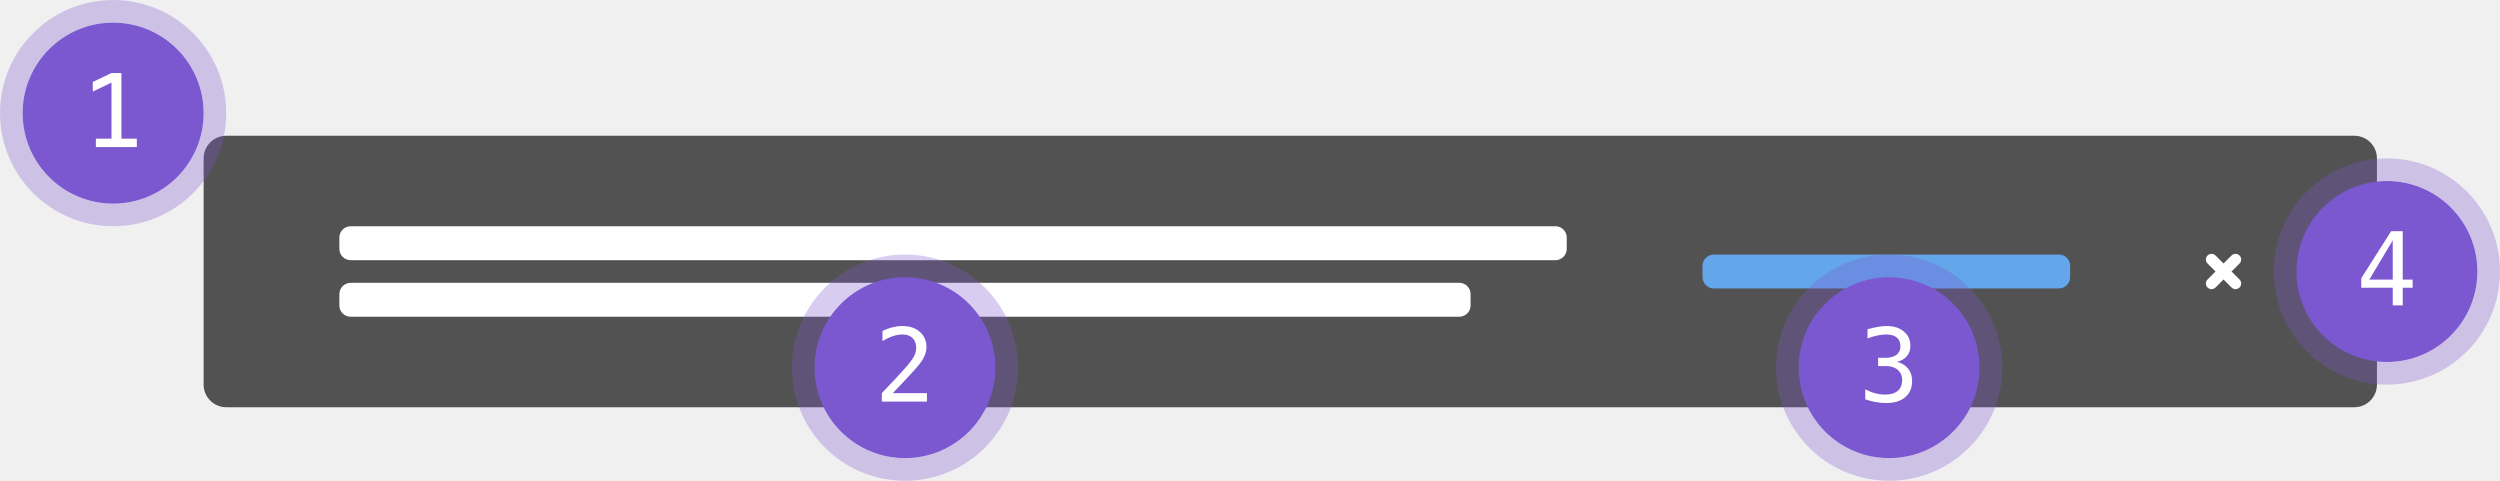
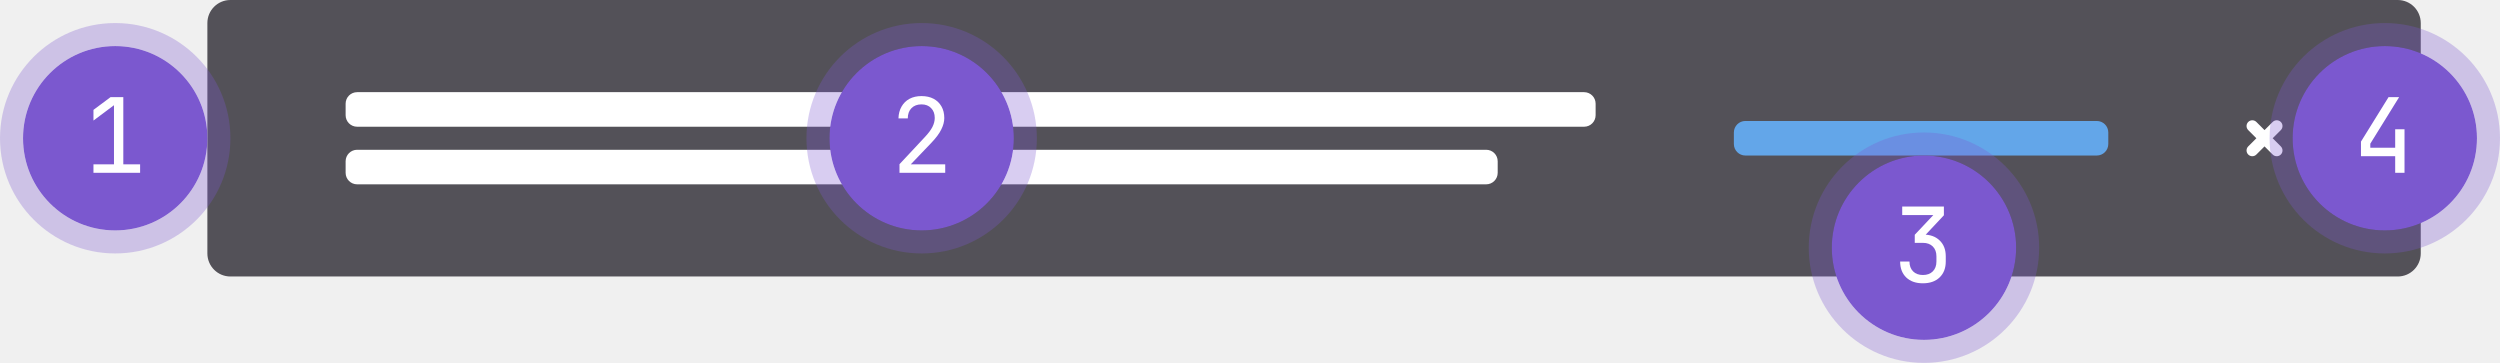
- <svg xmlns="http://www.w3.org/2000/svg" width="442" height="85" viewBox="0 0 442 85" fill="none">
-   <rect x="36" y="24" width="384.243" height="48" rx="4" fill="#525252" />
-   <rect x="60" y="50" width="200" height="6" rx="2" fill="white" />
-   <rect x="60" y="40" width="217" height="6" rx="2" fill="white" />
-   <rect x="301" y="45" width="65" height="6" rx="2" fill="#63A6E9" />
-   <path d="M395.95 45.172C395.559 44.781 394.926 44.781 394.536 45.172L393.121 46.586L391.707 45.172C391.317 44.781 390.683 44.781 390.293 45.172C389.902 45.562 389.902 46.195 390.293 46.586L391.707 48L390.293 49.414C389.902 49.805 389.902 50.438 390.293 50.828C390.683 51.219 391.317 51.219 391.707 50.828L393.121 49.414L394.536 50.828C394.926 51.219 395.559 51.219 395.95 50.828C396.34 50.438 396.34 49.805 395.95 49.414L394.536 48L395.95 46.586C396.34 46.195 396.34 45.562 395.95 45.172Z" fill="white" />
-   <circle cx="422" cy="48" r="16" fill="#7B58CF" />
-   <circle cx="422" cy="48" r="18" stroke="#7B58CF" stroke-opacity="0.3" stroke-width="4" />
-   <path d="M423.037 42.495L418.897 49.43H423.037V42.495ZM422.747 40.878H424.804V49.43H426.553V50.871H424.804V54H423.037V50.871H417.474V49.192L422.747 40.878Z" fill="white" />
-   <circle cx="334" cy="65" r="16" fill="#7B58CF" />
-   <circle cx="334" cy="65" r="18" stroke="#7B58CF" stroke-opacity="0.3" stroke-width="4" />
-   <path d="M335.397 63.977C336.259 64.206 336.918 64.613 337.375 65.199C337.832 65.779 338.061 66.506 338.061 67.379C338.061 68.586 337.653 69.535 336.839 70.227C336.03 70.912 334.908 71.255 333.473 71.255C332.869 71.255 332.254 71.199 331.627 71.088C331 70.977 330.385 70.815 329.781 70.605V68.838C330.379 69.148 330.968 69.38 331.548 69.532C332.128 69.685 332.705 69.761 333.279 69.761C334.252 69.761 334.999 69.541 335.521 69.102C336.042 68.662 336.303 68.029 336.303 67.203C336.303 66.441 336.042 65.838 335.521 65.393C334.999 64.941 334.293 64.716 333.402 64.716H332.049V63.257H333.402C334.217 63.257 334.853 63.078 335.31 62.721C335.767 62.363 335.995 61.865 335.995 61.227C335.995 60.553 335.781 60.037 335.354 59.68C334.932 59.316 334.328 59.135 333.543 59.135C333.021 59.135 332.482 59.193 331.926 59.31C331.369 59.428 330.786 59.603 330.177 59.838V58.203C330.886 58.016 331.516 57.875 332.066 57.781C332.623 57.688 333.115 57.641 333.543 57.641C334.82 57.641 335.84 57.963 336.602 58.607C337.369 59.246 337.753 60.096 337.753 61.156C337.753 61.877 337.551 62.477 337.146 62.958C336.748 63.438 336.165 63.778 335.397 63.977Z" fill="white" />
-   <circle cx="160" cy="65" r="16" fill="#7B58CF" />
-   <circle cx="160" cy="65" r="18" stroke="#7B58CF" stroke-opacity="0.3" stroke-width="4" />
-   <path d="M157.855 69.506H163.885V71H155.913V69.506C157.009 68.352 157.967 67.332 158.787 66.447C159.607 65.562 160.173 64.939 160.483 64.575C161.069 63.86 161.465 63.283 161.67 62.844C161.875 62.398 161.978 61.944 161.978 61.481C161.978 60.749 161.761 60.175 161.327 59.759C160.899 59.343 160.311 59.135 159.561 59.135C159.027 59.135 158.468 59.231 157.882 59.425C157.296 59.618 156.675 59.911 156.019 60.304V58.511C156.622 58.224 157.214 58.007 157.794 57.86C158.38 57.714 158.957 57.641 159.525 57.641C160.809 57.641 161.84 57.983 162.619 58.669C163.404 59.349 163.797 60.242 163.797 61.35C163.797 61.912 163.665 62.475 163.401 63.037C163.144 63.6 162.722 64.221 162.136 64.9C161.808 65.281 161.33 65.809 160.703 66.482C160.082 67.156 159.133 68.164 157.855 69.506Z" fill="white" />
-   <circle cx="20" cy="20" r="16" fill="#7B58CF" />
-   <circle cx="20" cy="20" r="18" stroke="#7B58CF" stroke-opacity="0.3" stroke-width="4" />
-   <path d="M16.95 24.515H19.71V14.601L16.405 16.191V14.486L19.692 12.922H21.468V24.515H24.192V26H16.95V24.515Z" fill="white" />
+ <svg xmlns="http://www.w3.org/2000/svg" width="434" height="63" viewBox="0 0 434 63" fill="none">
+   <g clip-path="url(#clip0_659_12546)">
+     <rect x="36" width="384.243" height="48" rx="4" fill="#535158" />
+     <rect x="60" y="26" width="200" height="6" rx="2" fill="white" />
+     <rect x="60" y="16" width="217" height="6" rx="2" fill="white" />
+     <rect x="301" y="21" width="65" height="6" rx="2" fill="#63A6E9" />
+     <path d="M395.95 21.172C395.559 20.781 394.926 20.781 394.536 21.172L393.121 22.586L391.707 21.172C391.317 20.781 390.683 20.781 390.293 21.172C389.902 21.562 389.902 22.195 390.293 22.586L391.707 24L390.293 25.414C389.902 25.805 389.902 26.438 390.293 26.828C390.683 27.219 391.317 27.219 391.707 26.828L393.121 25.414L394.536 26.828C394.926 27.219 395.559 27.219 395.95 26.828C396.34 26.438 396.34 25.805 395.95 25.414L394.536 24L395.95 22.586C396.34 22.195 396.34 21.562 395.95 21.172Z" fill="white" />
+     <circle cx="414" cy="24" r="16" fill="#7B58CF" />
+     <circle cx="414" cy="24" r="18" stroke="#7B58CF" stroke-opacity="0.3" stroke-width="4" />
+     <path d="M415.804 30V27.12H409.864V24.582L414.652 16.86H416.488L411.484 24.942V25.644H415.804V22.44H417.424V30H415.804Z" fill="white" />
+     <circle cx="334" cy="43" r="16" fill="#7B58CF" />
+     <circle cx="334" cy="43" r="18" stroke="#7B58CF" stroke-opacity="0.3" stroke-width="4" />
+     <path d="M333.806 49.18C332.594 49.18 331.634 48.844 330.926 48.172C330.218 47.488 329.864 46.564 329.864 45.4H331.484C331.484 46.12 331.694 46.69 332.114 47.11C332.534 47.53 333.104 47.74 333.824 47.74C334.544 47.74 335.114 47.53 335.534 47.11C335.954 46.69 336.164 46.12 336.164 45.4V44.5C336.164 43.78 335.954 43.21 335.534 42.79C335.114 42.37 334.544 42.16 333.824 42.16H332.402V40.756L335.624 37.336H330.224V35.86H337.46V37.372L333.86 41.206V40.72C335.072 40.72 336.026 41.062 336.722 41.746C337.43 42.418 337.784 43.336 337.784 44.5V45.4C337.784 46.564 337.424 47.488 336.704 48.172C335.996 48.844 335.03 49.18 333.806 49.18Z" fill="white" />
+     <circle cx="160" cy="24" r="16" fill="#7B58CF" />
+     <circle cx="160" cy="24" r="18" stroke="#7B58CF" stroke-opacity="0.3" stroke-width="4" />
+     <path d="M156.152 30V28.506L160.526 23.826C161.162 23.154 161.612 22.554 161.876 22.026C162.14 21.498 162.272 20.982 162.272 20.478C162.272 19.758 162.062 19.188 161.642 18.768C161.234 18.336 160.676 18.12 159.968 18.12C159.236 18.12 158.654 18.342 158.222 18.786C157.802 19.218 157.592 19.806 157.592 20.55H155.972C155.996 19.758 156.176 19.074 156.512 18.498C156.848 17.91 157.31 17.46 157.898 17.148C158.486 16.836 159.176 16.68 159.968 16.68C160.784 16.68 161.486 16.836 162.074 17.148C162.662 17.46 163.118 17.904 163.442 18.48C163.766 19.044 163.928 19.716 163.928 20.496C163.928 21.12 163.754 21.78 163.406 22.476C163.07 23.172 162.488 23.952 161.66 24.816L158.114 28.524H164.09V30H156.152Z" fill="white" />
+     <circle cx="20" cy="24" r="16" fill="#7B58CF" />
+     <circle cx="20" cy="24" r="18" stroke="#7B58CF" stroke-opacity="0.3" stroke-width="4" />
+     <path d="M16.224 30V28.524H19.788V18.264L16.224 20.928V19.074L19.194 16.86H21.407V28.524H24.323V30H16.224Z" fill="white" />
+   </g>
+   <defs>
+     <clipPath id="clip0_659_12546">
+       <rect width="434" height="63" fill="white" />
+     </clipPath>
+   </defs>
</svg>
